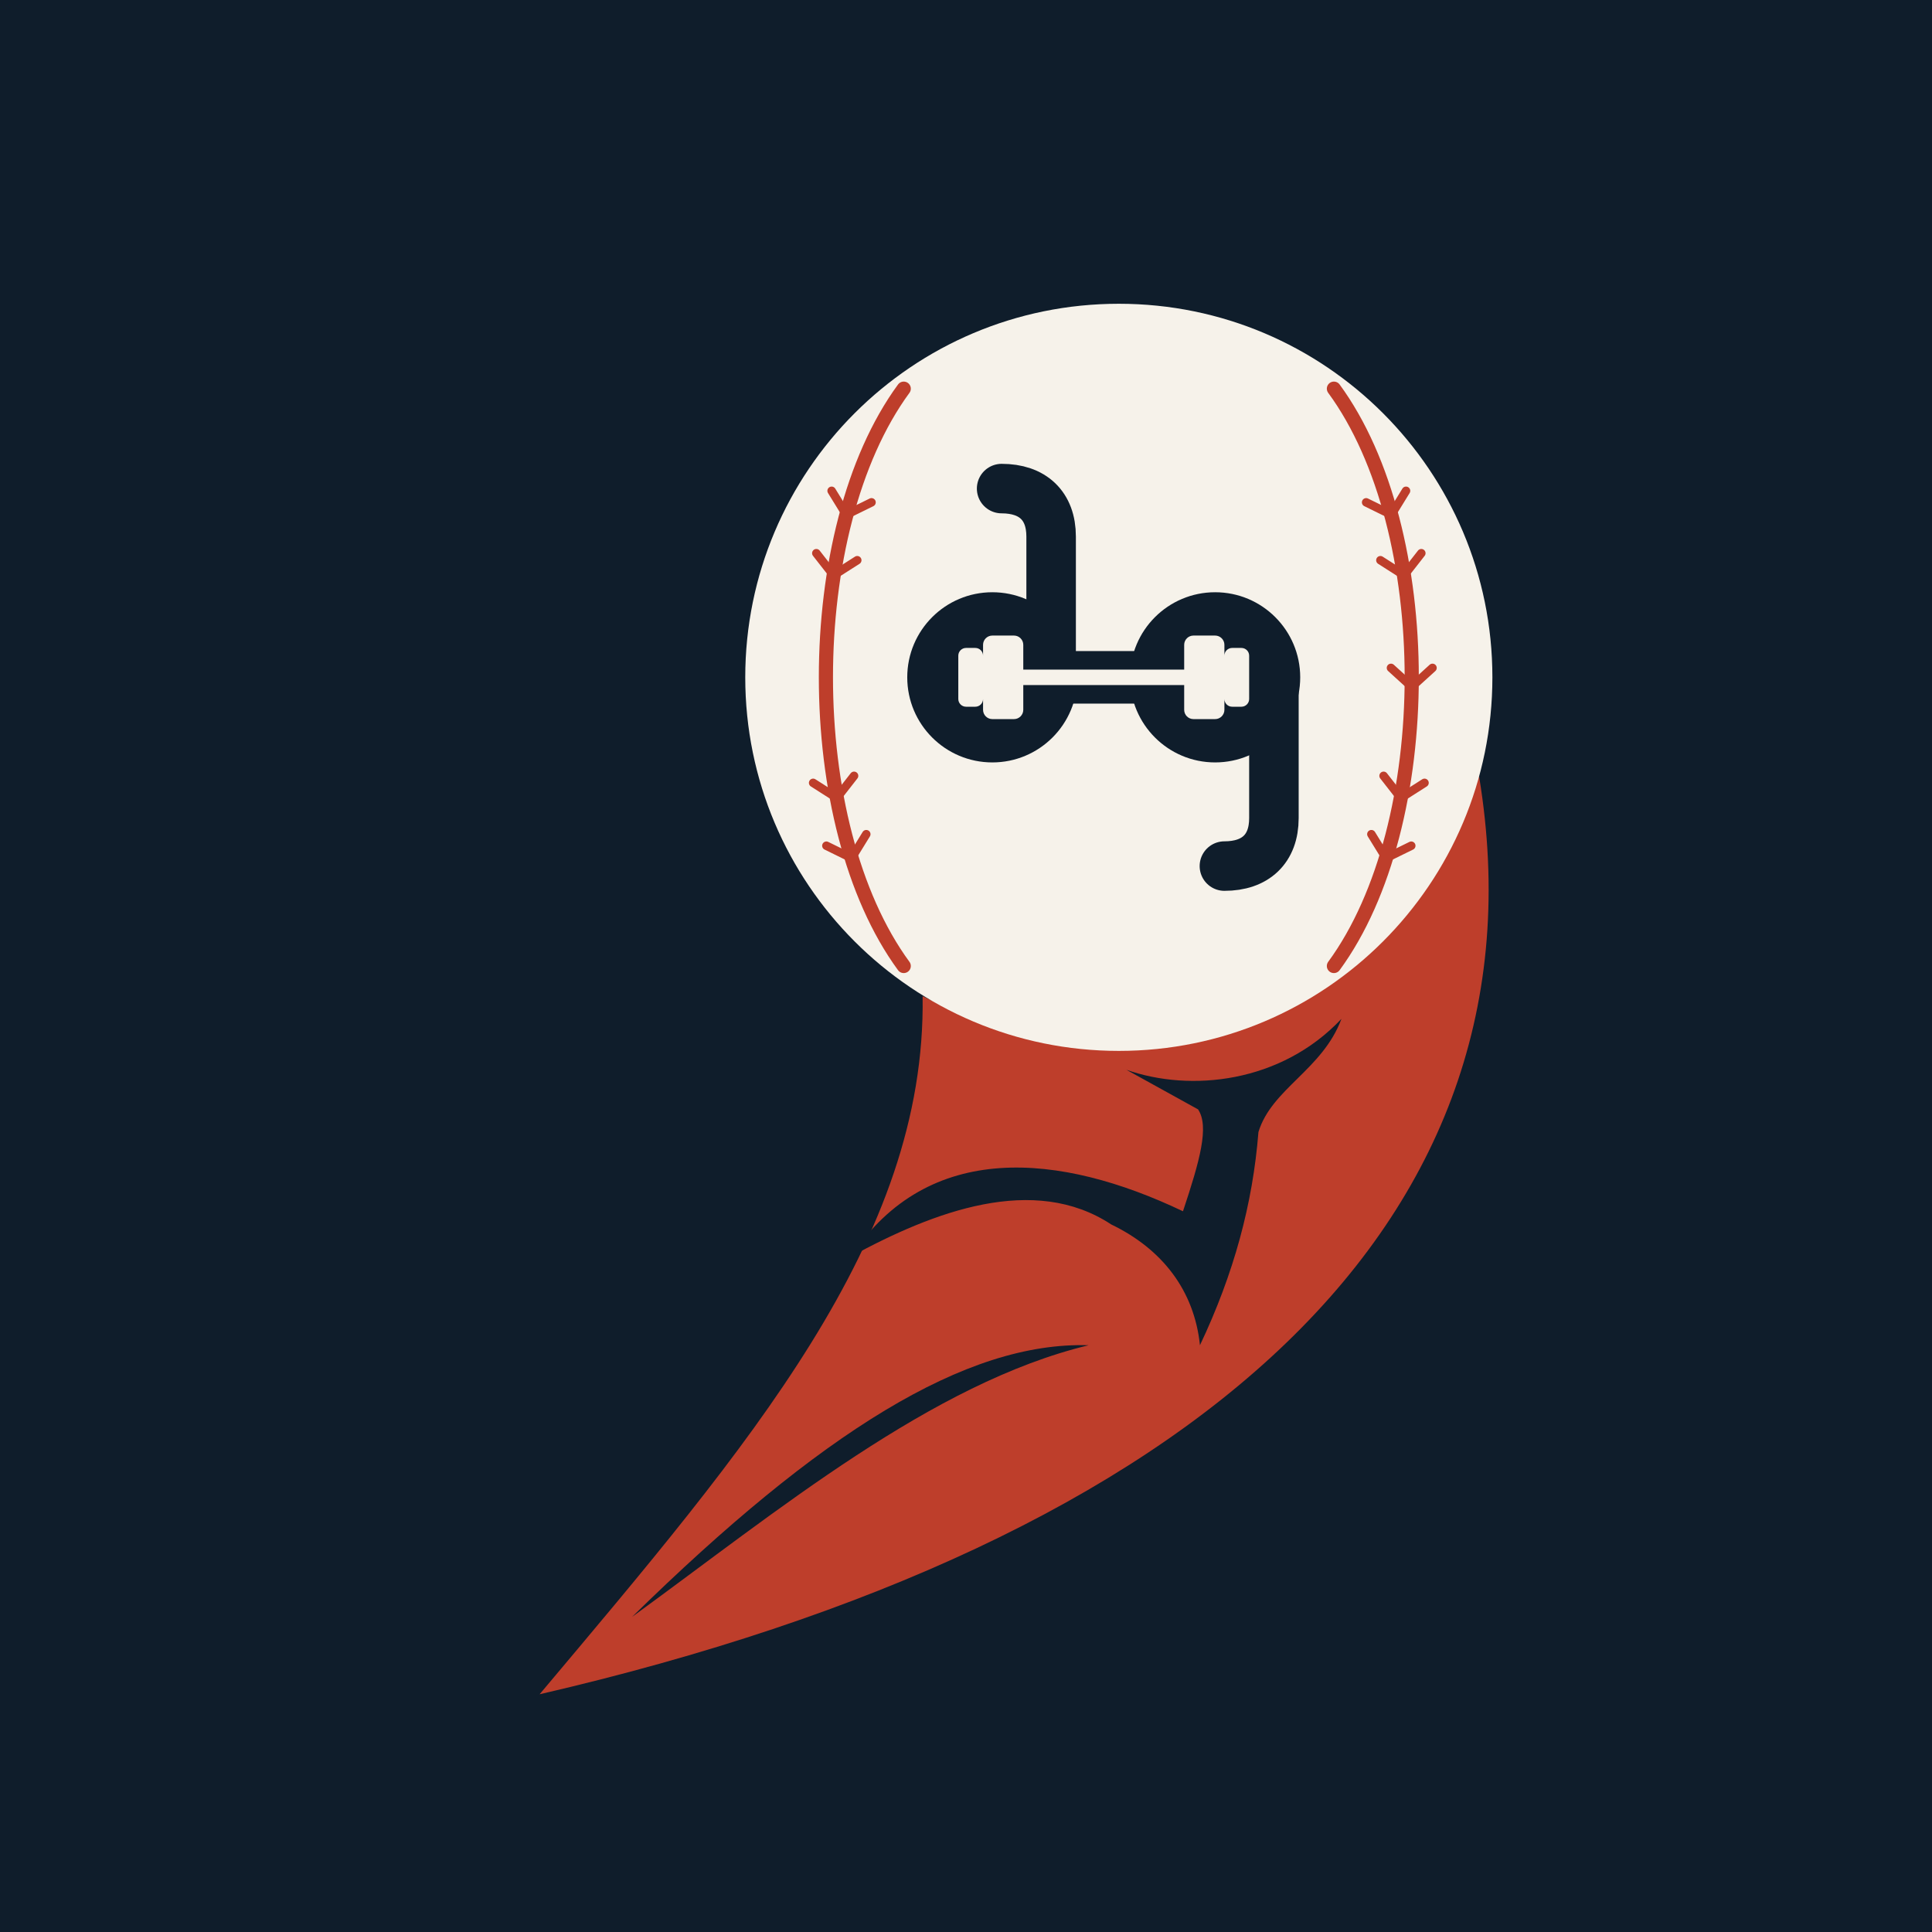
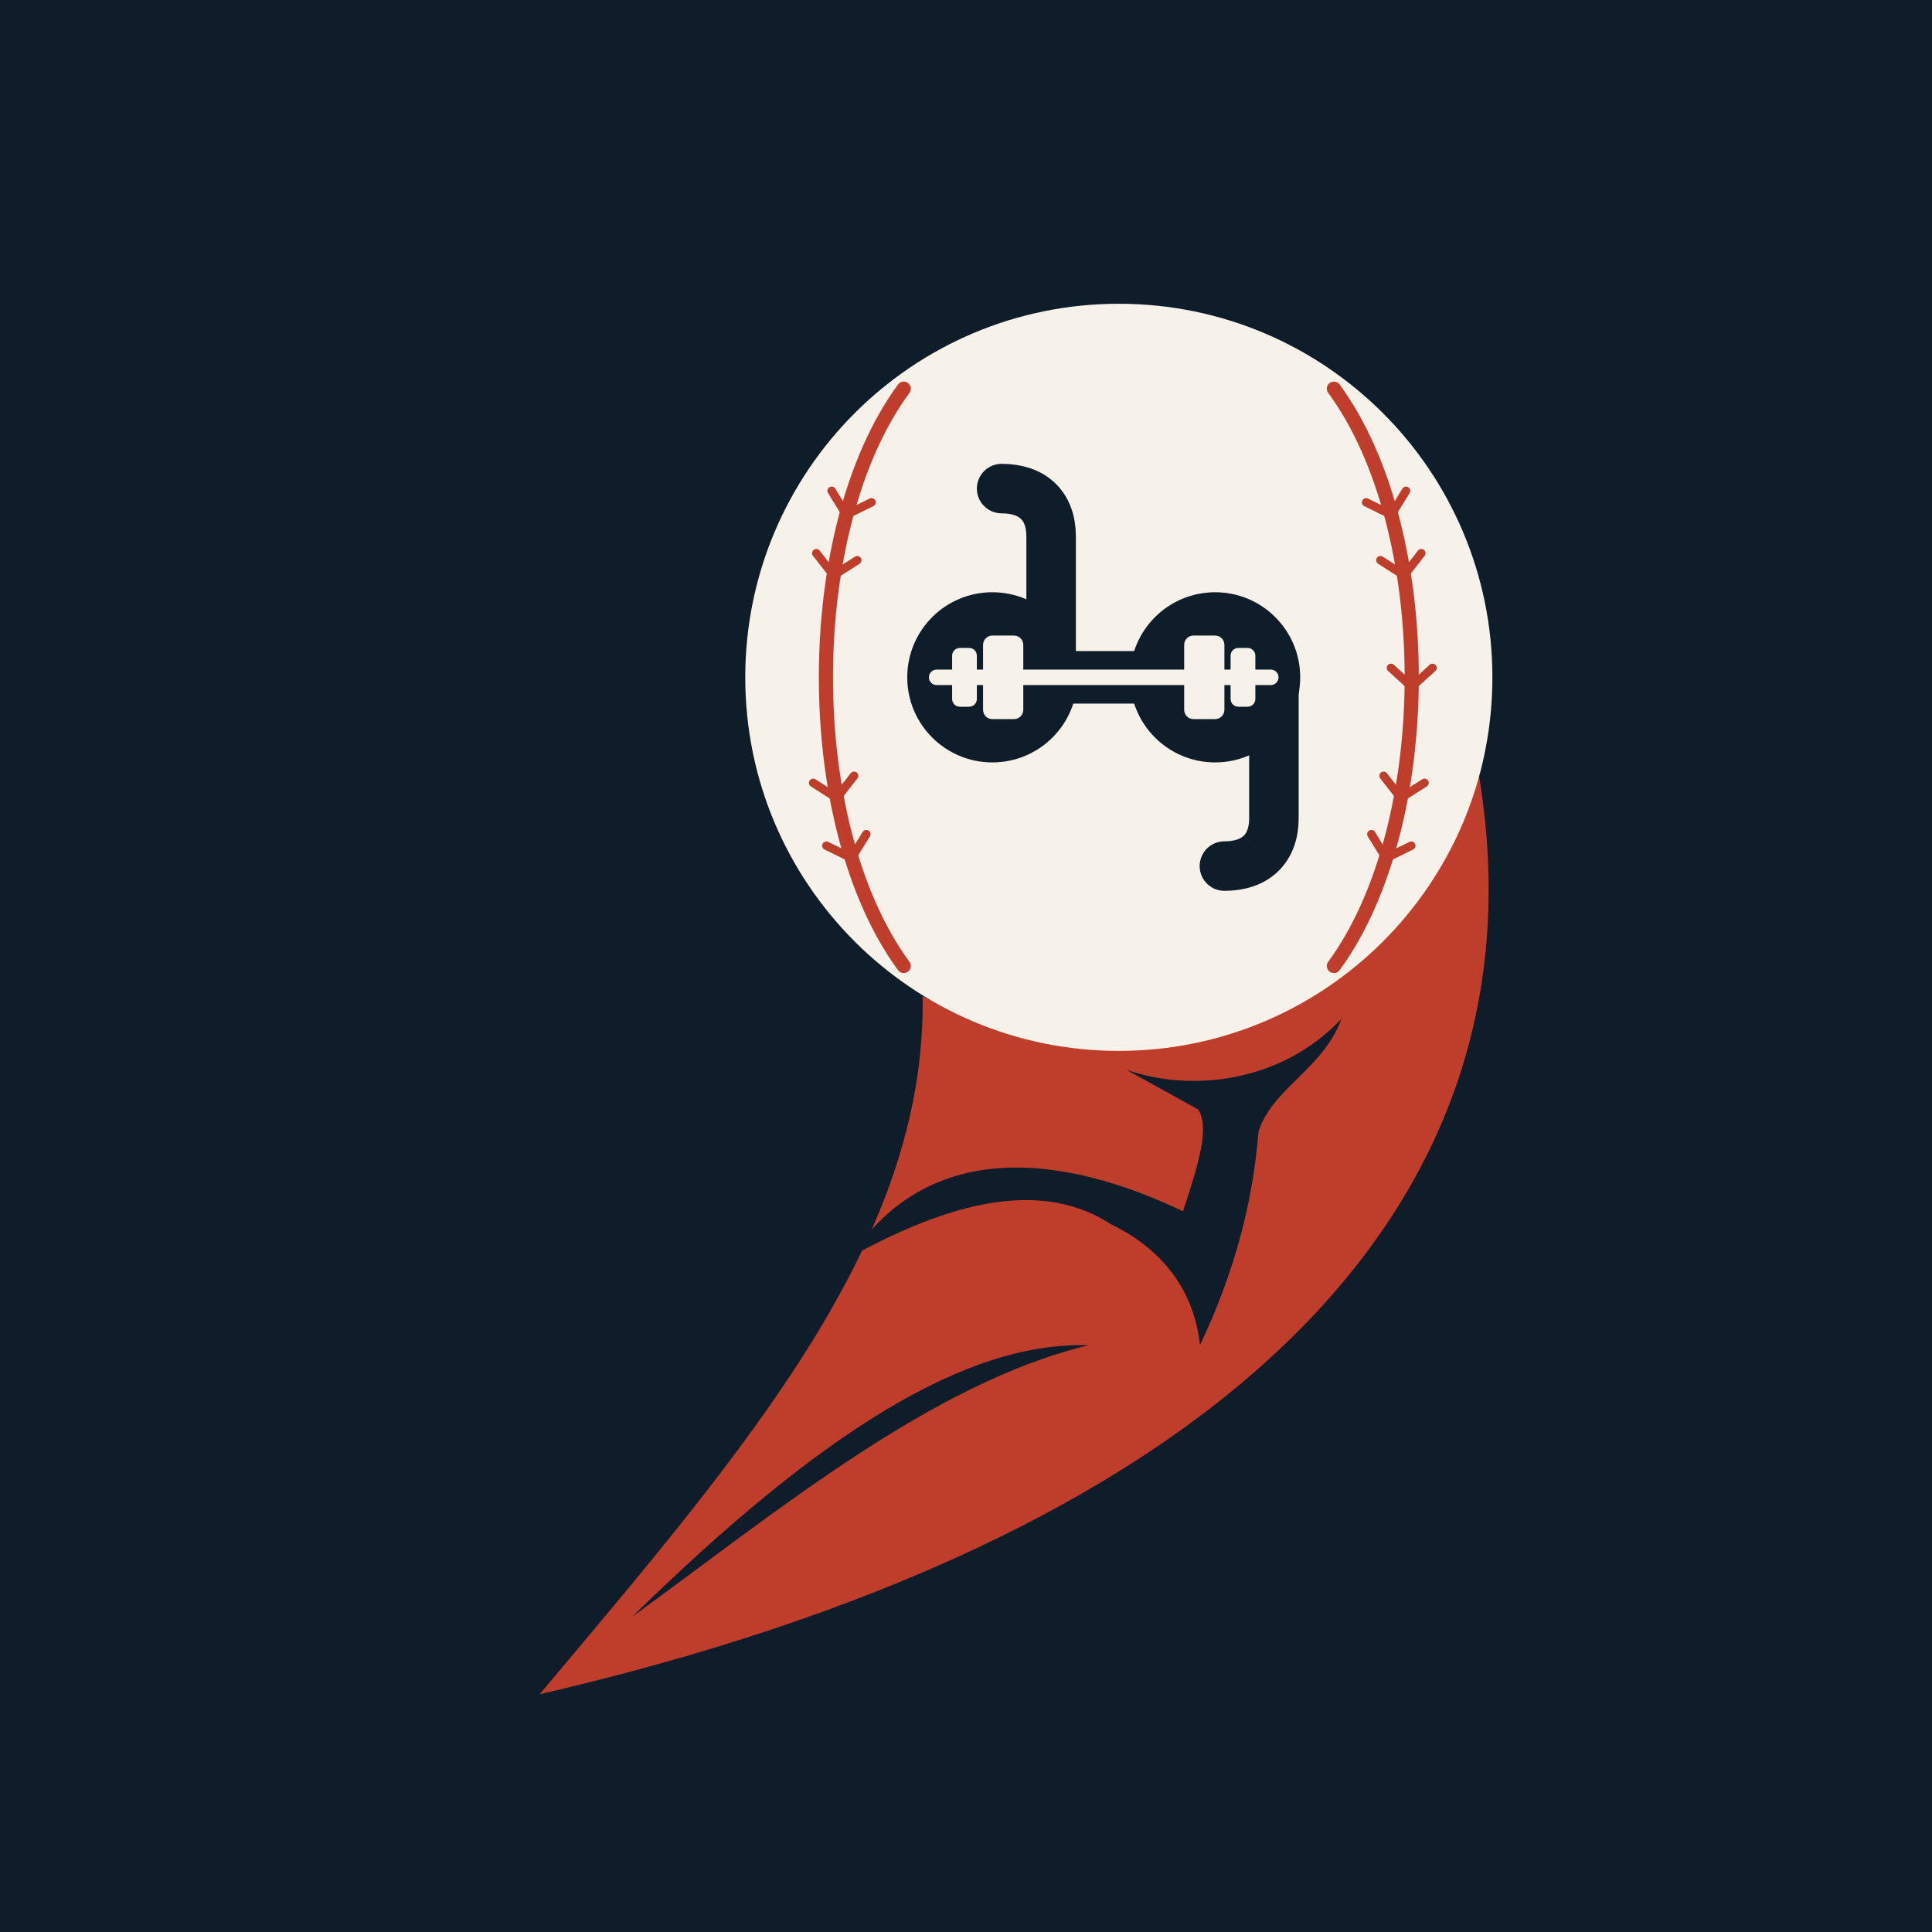
<svg xmlns="http://www.w3.org/2000/svg" width="1024" height="1024" viewBox="0 0 1024 1024">
  <rect width="1024" height="1024" fill="#0F1D2B" />
  <defs>
    <mask id="tail-cut" maskUnits="userSpaceOnUse" x="0" y="0" width="1024" height="1024">
      <rect width="1024" height="1024" fill="white" />
      <g fill="black">
        <path d="M597 567 C631 579 679 574 711 540 C701 567 674 577 667 600 C664 638 654 675 636 713 C633 684 616 662 589 649 C548 622 495 642 451 666 C492 604 562 611 627 642 C636 615 641 597 635 588 C619 574 597 567 Z" />
        <path d="M335 857 C435 759 512 711 577 713 C494 733 412 801 335 857 Z" />
      </g>
    </mask>
  </defs>
  <path d="M783 406 C826 646 636 817 286 898 C397 766 491 657 489 528 C588 576 731 539 783 406 Z" fill="#BE3E2B" mask="url(#tail-cut)" />
  <circle cx="593" cy="359" r="198" fill="#F6F2EA" />
  <g fill="none" stroke="#BE3E2B" stroke-width="7.5" stroke-linecap="round">
    <path d="M479 206 C424 281 424 437 479 512" />
    <path d="M707 206 C762 281 762 437 707 512" />
  </g>
  <g fill="none" stroke="#BE3E2B" stroke-width="4.5" stroke-linecap="round" stroke-linejoin="round">
    <path d="M440.782 260.142 L448.572 272.803 L461.917 266.252 M432.674 293.211 L441.824 304.928 L454.357 296.933 M430.983 414.933 L443.516 422.928 L452.666 411.211 M438.005 448.252 L451.349 454.803 L459.140 442.142" />
    <path d="M745.218 260.142 L737.428 272.803 L724.083 266.252 M753.326 293.211 L744.176 304.928 L731.643 296.933 M759.250 354.000 L748.250 364.000 L737.250 354.000 M755.017 414.933 L742.484 422.928 L733.334 411.211 M747.995 448.252 L734.651 454.803 L726.860 442.142" />
  </g>
  <g transform="translate(585 359) scale(.82) translate(-593 -349)">
    <defs>
      <mask id="barbell-cut" maskUnits="userSpaceOnUse" x="400" y="180" width="380" height="360">
        <rect x="400" y="180" width="380" height="360" fill="white" />
        <g fill="black">
-           <path d="M521 322 H535 A6 6 0 0 1 541 328 V344 H645 V328 A6 6 0 0 1 651 322 H665 A6 6 0 0 1 671 328 V335 A5 5 0 0 1 676 330 H682 A5 5 0 0 1 687 335 V363 A5 5 0 0 1 682 368 H676 A5 5 0 0 1 671 363 V370 A6 6 0 0 1 665 376 H651 A6 6 0 0 1 645 370 V354 H541 V370 A6 6 0 0 1 535 376 H521 A6 6 0 0 1 515 370 V363 A5 5 0 0 1 510 368 H504 A5 5 0 0 1 499 363 V335 A5 5 0 0 1 504 330 H510 A5 5 0 0 1 515 335 V328 A6 6 0 0 1 521 322 Z" />
+           <rect x="480" y="344" width="226" height="10" rx="5" />
+           <rect x="515" y="322" width="26" height="54" rx="6" />
+           <rect x="645" y="322" width="26" height="54" rx="6" />
+           <rect x="495" y="330" width="16" height="38" rx="5" />
+           <rect x="675" y="330" width="16" height="38" rx="5" />
        </g>
      </mask>
    </defs>
    <g mask="url(#barbell-cut)">
      <g fill="#0F1D2B">
        <circle cx="521" cy="349" r="55" />
        <circle cx="665" cy="349" r="55" />
        <rect x="550" y="332" width="86" height="34" rx="10" />
      </g>
      <g fill="none" stroke="#0F1D2B" stroke-width="32" stroke-linecap="round" stroke-linejoin="round">
        <path d="M559 349 V258 C559 238 547 227 527 227" />
        <path d="M703 349 V440 C703 460 691 471 671 471" />
      </g>
    </g>
  </g>
</svg>
